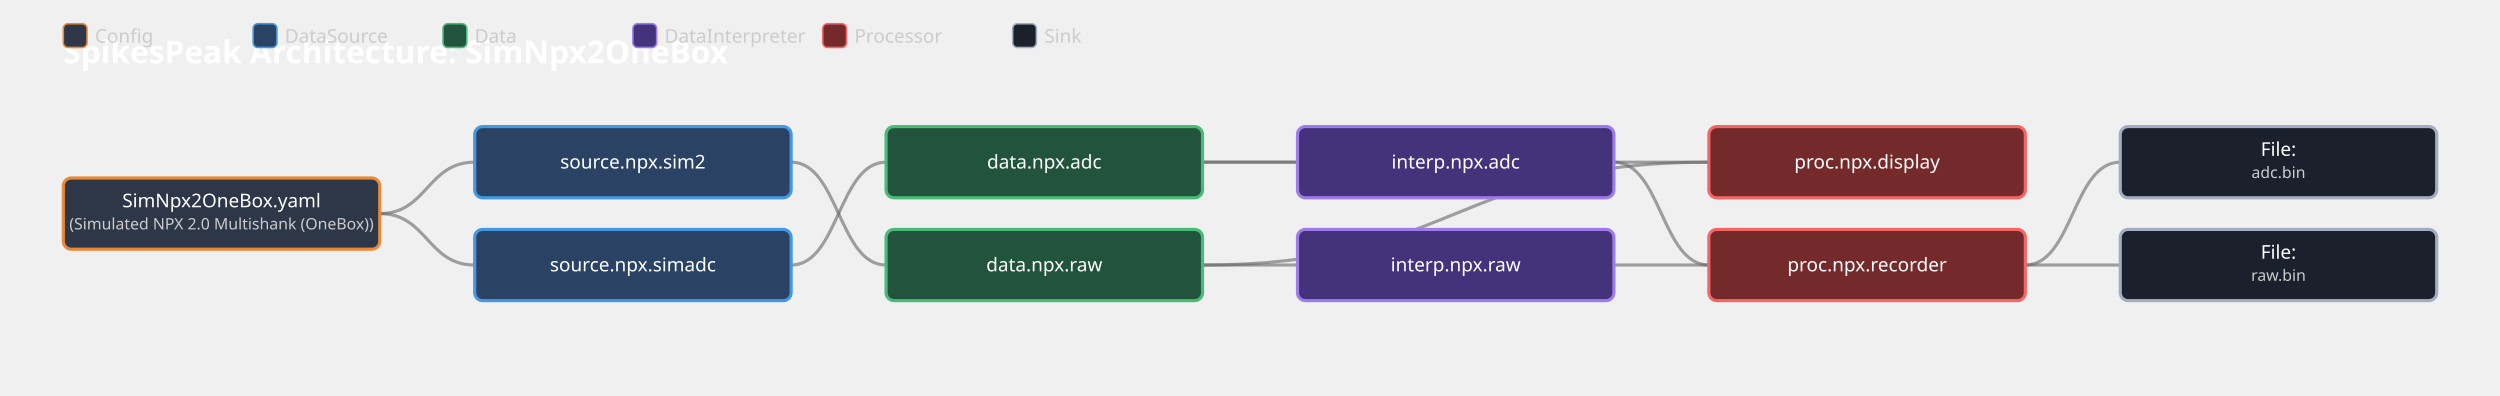
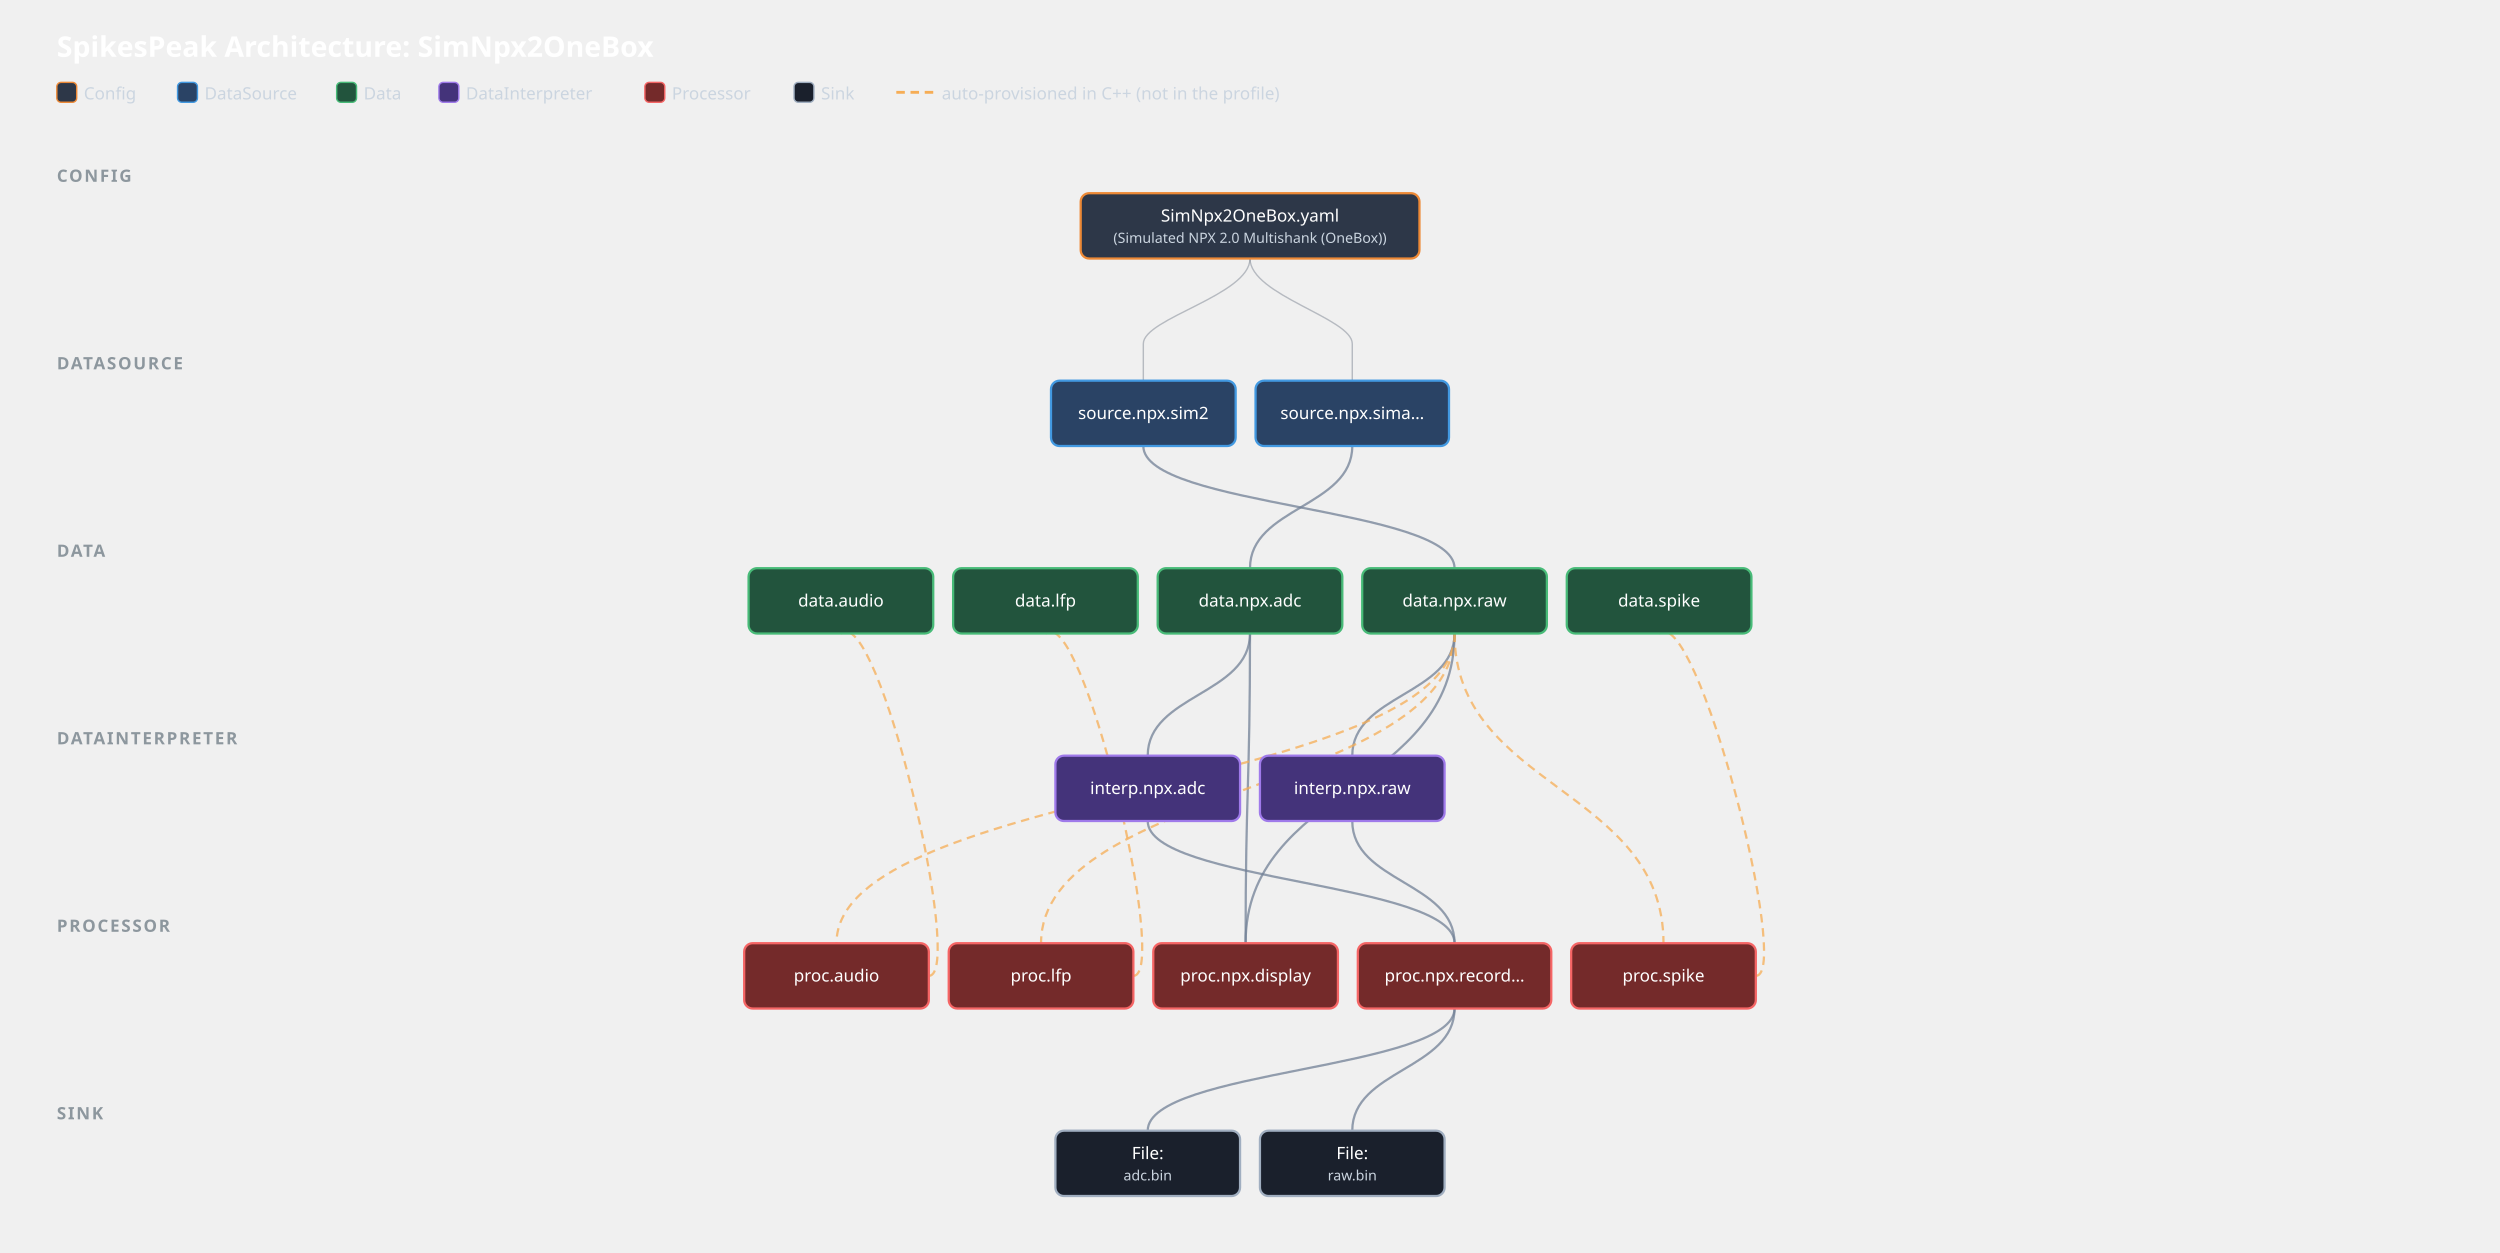
- <svg xmlns="http://www.w3.org/2000/svg" width="1580.0" height="250.0" style="background-color: #1a1a1a;">
+ <svg xmlns="http://www.w3.org/2000/svg" width="1760.0" height="882.0" viewBox="0 0 1760.0 882.0" preserveAspectRatio="xMidYMin meet" style="background-color: #1a1a1a; max-width: 100%; height: auto;">
  <text x="40" y="40" fill="#fff" font-family="sans-serif" font-size="20" font-weight="bold">SpikesPeak Architecture: SimNpx2OneBox</text>
  <g id="legend">
-     <rect x="40" y="15" width="15" height="15" rx="3" fill="#2d3748" stroke="#ed8936" stroke-width="1" />
-     <text x="60" y="27" fill="#ccc" font-family="sans-serif" font-size="12">Config</text>
-     <rect x="160" y="15" width="15" height="15" rx="3" fill="#2a4365" stroke="#4299e1" stroke-width="1" />
-     <text x="180" y="27" fill="#ccc" font-family="sans-serif" font-size="12">DataSource</text>
-     <rect x="280" y="15" width="15" height="15" rx="3" fill="#22543d" stroke="#48bb78" stroke-width="1" />
-     <text x="300" y="27" fill="#ccc" font-family="sans-serif" font-size="12">Data</text>
-     <rect x="400" y="15" width="15" height="15" rx="3" fill="#44337a" stroke="#9f7aea" stroke-width="1" />
-     <text x="420" y="27" fill="#ccc" font-family="sans-serif" font-size="12">DataInterpreter</text>
-     <rect x="520" y="15" width="15" height="15" rx="3" fill="#742a2a" stroke="#f56565" stroke-width="1" />
-     <text x="540" y="27" fill="#ccc" font-family="sans-serif" font-size="12">Processor</text>
-     <rect x="640" y="15" width="15" height="15" rx="3" fill="#1a202c" stroke="#a0aec0" stroke-width="1" />
-     <text x="660" y="27" fill="#ccc" font-family="sans-serif" font-size="12">Sink</text>
+     <rect x="40" y="58" width="14" height="14" rx="3" fill="#2d3748" stroke="#ed8936" stroke-width="1" />
+     <text x="59" y="70" fill="#cbd5e0" font-family="sans-serif" font-size="12">Config</text>
+     <rect x="125" y="58" width="14" height="14" rx="3" fill="#2a4365" stroke="#4299e1" stroke-width="1" />
+     <text x="144" y="70" fill="#cbd5e0" font-family="sans-serif" font-size="12">DataSource</text>
+     <rect x="237" y="58" width="14" height="14" rx="3" fill="#22543d" stroke="#48bb78" stroke-width="1" />
+     <text x="256" y="70" fill="#cbd5e0" font-family="sans-serif" font-size="12">Data</text>
+     <rect x="309" y="58" width="14" height="14" rx="3" fill="#44337a" stroke="#9f7aea" stroke-width="1" />
+     <text x="328" y="70" fill="#cbd5e0" font-family="sans-serif" font-size="12">DataInterpreter</text>
+     <rect x="454" y="58" width="14" height="14" rx="3" fill="#742a2a" stroke="#f56565" stroke-width="1" />
+     <text x="473" y="70" fill="#cbd5e0" font-family="sans-serif" font-size="12">Processor</text>
+     <rect x="559" y="58" width="14" height="14" rx="3" fill="#1a202c" stroke="#a0aec0" stroke-width="1" />
+     <text x="578" y="70" fill="#cbd5e0" font-family="sans-serif" font-size="12">Sink</text>
+     <path d="M 631 65 l 26 0" stroke="#f6ad55" stroke-width="2" stroke-dasharray="6 4" />
+     <text x="663" y="70" fill="#cbd5e0" font-family="sans-serif" font-size="12">auto-provisioned in C++ (not in the profile)</text>
  </g>
  <g id="edges">
-     <path d="M 240.0 135.0 C 270.0 135.0, 270.0 102.5, 300.0 102.5" fill="none" stroke="#666" stroke-width="2" opacity="0.6" />
-     <path d="M 240.0 135.0 C 270.0 135.0, 270.0 167.5, 300.0 167.5" fill="none" stroke="#666" stroke-width="2" opacity="0.6" />
-     <path d="M 760.0 102.5 C 790.0 102.5, 790.0 102.5, 820.0 102.5" fill="none" stroke="#666" stroke-width="2" opacity="0.6" />
-     <path d="M 760.0 102.5 C 920.0 102.5, 920.0 102.5, 1080.0 102.5" fill="none" stroke="#666" stroke-width="2" opacity="0.6" />
-     <path d="M 760.0 167.5 C 790.0 167.5, 790.0 167.5, 820.0 167.5" fill="none" stroke="#666" stroke-width="2" opacity="0.6" />
-     <path d="M 760.0 167.5 C 920.0 167.5, 920.0 102.5, 1080.0 102.5" fill="none" stroke="#666" stroke-width="2" opacity="0.6" />
-     <path d="M 1020.0 102.5 C 1050.0 102.5, 1050.0 167.5, 1080.0 167.5" fill="none" stroke="#666" stroke-width="2" opacity="0.6" />
-     <path d="M 1020.0 167.5 C 1050.0 167.5, 1050.0 167.5, 1080.0 167.5" fill="none" stroke="#666" stroke-width="2" opacity="0.6" />
-     <path d="M 1280.0 167.5 C 1310.0 167.5, 1310.0 102.5, 1340.0 102.5" fill="none" stroke="#666" stroke-width="2" opacity="0.6" />
-     <path d="M 1280.0 167.5 C 1310.0 167.5, 1310.0 167.5, 1340.0 167.5" fill="none" stroke="#666" stroke-width="2" opacity="0.6" />
-     <path d="M 500.0 102.5 C 530.0 102.5, 530.0 167.5, 560.0 167.5" fill="none" stroke="#666" stroke-width="2" opacity="0.6" />
-     <path d="M 500.0 167.5 C 530.0 167.5, 530.0 102.5, 560.0 102.5" fill="none" stroke="#666" stroke-width="2" opacity="0.6" />
+     <path d="M 880.0 182.0 C 880.0 207.8, 804.9 224.0, 804.9 242.0 L 804.9 268.0" fill="none" stroke="#4a5568" stroke-width="1.0" opacity="0.35" />
+     <path d="M 880.0 182.0 C 880.0 207.8, 952.0 224.0, 952.0 242.0 L 952.0 268.0" fill="none" stroke="#4a5568" stroke-width="1.0" opacity="0.35" />
+     <path d="M 880.0 446.0 C 880.0 489.0, 808.0 489.0, 808.0 532.0" fill="none" stroke="#718096" stroke-width="1.6" opacity="0.75" />
+     <path d="M 880.0 446.0 C 880.0 555.0, 876.9 555.0, 876.9 664.0" fill="none" stroke="#718096" stroke-width="1.6" opacity="0.75" />
+     <path d="M 1024.0 446.0 C 1024.0 489.0, 952.0 489.0, 952.0 532.0" fill="none" stroke="#718096" stroke-width="1.6" opacity="0.75" />
+     <path d="M 1024.0 446.0 C 1024.0 555.0, 588.9 555.0, 588.9 664.0" fill="none" stroke="#f6ad55" stroke-width="1.6" opacity="0.75" stroke-dasharray="6 4" />
+     <path d="M 1024.0 446.0 C 1024.0 555.0, 732.9 555.0, 732.9 664.0" fill="none" stroke="#f6ad55" stroke-width="1.6" opacity="0.75" stroke-dasharray="6 4" />
+     <path d="M 1024.0 446.0 C 1024.0 555.0, 876.9 555.0, 876.9 664.0" fill="none" stroke="#718096" stroke-width="1.6" opacity="0.75" />
+     <path d="M 1024.0 446.0 C 1024.0 555.0, 1171.1 555.0, 1171.1 664.0" fill="none" stroke="#f6ad55" stroke-width="1.6" opacity="0.75" stroke-dasharray="6 4" />
+     <path d="M 808.0 578.0 C 808.0 621.0, 1024.0 621.0, 1024.0 664.0" fill="none" stroke="#718096" stroke-width="1.6" opacity="0.75" />
+     <path d="M 952.0 578.0 C 952.0 621.0, 1024.0 621.0, 1024.0 664.0" fill="none" stroke="#718096" stroke-width="1.6" opacity="0.75" />
+     <path d="M 653.9 687.0 C 679.9 687.0, 618.0 423.0, 592.0 446.0" fill="none" stroke="#f6ad55" stroke-width="1.6" opacity="0.75" stroke-dasharray="6 4" />
+     <path d="M 797.9 687.0 C 823.9 687.0, 762.0 423.0, 736.0 446.0" fill="none" stroke="#f6ad55" stroke-width="1.6" opacity="0.75" stroke-dasharray="6 4" />
+     <path d="M 1024.0 710.0 C 1024.0 753.0, 808.0 753.0, 808.0 796.0" fill="none" stroke="#718096" stroke-width="1.6" opacity="0.75" />
+     <path d="M 1024.0 710.0 C 1024.0 753.0, 952.0 753.0, 952.0 796.0" fill="none" stroke="#718096" stroke-width="1.6" opacity="0.75" />
+     <path d="M 1236.1 687.0 C 1262.1 687.0, 1194.0 423.0, 1168.0 446.0" fill="none" stroke="#f6ad55" stroke-width="1.6" opacity="0.75" stroke-dasharray="6 4" />
+     <path d="M 804.9 314.0 C 804.9 357.0, 1024.0 357.0, 1024.0 400.0" fill="none" stroke="#718096" stroke-width="1.6" opacity="0.75" />
+     <path d="M 952.0 314.0 C 952.0 357.0, 880.0 357.0, 880.0 400.0" fill="none" stroke="#718096" stroke-width="1.6" opacity="0.75" />
  </g>
  <g id="nodes">
-     <rect x="40.0" y="112.5" width="200" height="45" rx="5" fill="#2d3748" stroke="#ed8936" stroke-width="2" />
-     <text x="140.0" y="131.0" fill="#fff" font-family="sans-serif" font-size="12" text-anchor="middle">SimNpx2OneBox.yaml</text>
-     <text x="140.0" y="145.0" fill="#ccc" font-family="sans-serif" font-size="10" text-anchor="middle">(Simulated NPX 2.0 Multishank (OneBox))</text>
-     <rect x="560.0" y="80.0" width="200" height="45" rx="5" fill="#22543d" stroke="#48bb78" stroke-width="2" />
-     <text x="660.0" y="106.5" fill="#fff" font-family="sans-serif" font-size="12" text-anchor="middle">data.npx.adc</text>
-     <rect x="560.0" y="145.0" width="200" height="45" rx="5" fill="#22543d" stroke="#48bb78" stroke-width="2" />
-     <text x="660.0" y="171.5" fill="#fff" font-family="sans-serif" font-size="12" text-anchor="middle">data.npx.raw</text>
-     <rect x="820.0" y="80.0" width="200" height="45" rx="5" fill="#44337a" stroke="#9f7aea" stroke-width="2" />
-     <text x="920.0" y="106.5" fill="#fff" font-family="sans-serif" font-size="12" text-anchor="middle">interp.npx.adc</text>
-     <rect x="820.0" y="145.0" width="200" height="45" rx="5" fill="#44337a" stroke="#9f7aea" stroke-width="2" />
-     <text x="920.0" y="171.5" fill="#fff" font-family="sans-serif" font-size="12" text-anchor="middle">interp.npx.raw</text>
-     <rect x="1080.0" y="80.0" width="200" height="45" rx="5" fill="#742a2a" stroke="#f56565" stroke-width="2" />
-     <text x="1180.0" y="106.5" fill="#fff" font-family="sans-serif" font-size="12" text-anchor="middle">proc.npx.display</text>
-     <rect x="1080.0" y="145.0" width="200" height="45" rx="5" fill="#742a2a" stroke="#f56565" stroke-width="2" />
-     <text x="1180.0" y="171.5" fill="#fff" font-family="sans-serif" font-size="12" text-anchor="middle">proc.npx.recorder</text>
-     <rect x="1340.0" y="80.0" width="200" height="45" rx="5" fill="#1a202c" stroke="#a0aec0" stroke-width="2" />
-     <text x="1440.0" y="98.5" fill="#fff" font-family="sans-serif" font-size="12" text-anchor="middle">File:</text>
-     <text x="1440.0" y="112.5" fill="#ccc" font-family="sans-serif" font-size="10" text-anchor="middle">adc.bin</text>
-     <rect x="1340.0" y="145.0" width="200" height="45" rx="5" fill="#1a202c" stroke="#a0aec0" stroke-width="2" />
-     <text x="1440.0" y="163.5" fill="#fff" font-family="sans-serif" font-size="12" text-anchor="middle">File:</text>
-     <text x="1440.0" y="177.5" fill="#ccc" font-family="sans-serif" font-size="10" text-anchor="middle">raw.bin</text>
-     <rect x="300.0" y="80.0" width="200" height="45" rx="5" fill="#2a4365" stroke="#4299e1" stroke-width="2" />
-     <text x="400.0" y="106.5" fill="#fff" font-family="sans-serif" font-size="12" text-anchor="middle">source.npx.sim2</text>
-     <rect x="300.0" y="145.0" width="200" height="45" rx="5" fill="#2a4365" stroke="#4299e1" stroke-width="2" />
-     <text x="400.0" y="171.5" fill="#fff" font-family="sans-serif" font-size="12" text-anchor="middle">source.npx.simadc</text>
+     <text x="40" y="128.0" fill="#8d979e" font-family="sans-serif" font-size="12" font-weight="bold" letter-spacing="1.2">CONFIG</text>
+     <text x="40" y="260.0" fill="#8d979e" font-family="sans-serif" font-size="12" font-weight="bold" letter-spacing="1.2">DATASOURCE</text>
+     <text x="40" y="392.0" fill="#8d979e" font-family="sans-serif" font-size="12" font-weight="bold" letter-spacing="1.2">DATA</text>
+     <text x="40" y="524.0" fill="#8d979e" font-family="sans-serif" font-size="12" font-weight="bold" letter-spacing="1.2">DATAINTERPRETER</text>
+     <text x="40" y="656.0" fill="#8d979e" font-family="sans-serif" font-size="12" font-weight="bold" letter-spacing="1.2">PROCESSOR</text>
+     <text x="40" y="788.0" fill="#8d979e" font-family="sans-serif" font-size="12" font-weight="bold" letter-spacing="1.2">SINK</text>
+     <rect x="760.8" y="136.0" width="238.5" height="46" rx="6" fill="#2d3748" stroke="#ed8936" stroke-width="1.6" />
+     <text x="880.0" y="156.0" fill="#fff" font-family="sans-serif" font-size="12" text-anchor="middle">SimNpx2OneBox.yaml</text>
+     <text x="880.0" y="171.0" fill="#cbd5e0" font-family="sans-serif" font-size="10" text-anchor="middle">(Simulated NPX 2.0 Multishank (OneBox))</text>
+     <rect x="527.0" y="400.0" width="130.0" height="46" rx="6" fill="#22543d" stroke="#48bb78" stroke-width="1.6" />
+     <text x="592.0" y="427.0" fill="#fff" font-family="sans-serif" font-size="12" text-anchor="middle">data.audio</text>
+     <rect x="671.0" y="400.0" width="130.0" height="46" rx="6" fill="#22543d" stroke="#48bb78" stroke-width="1.6" />
+     <text x="736.0" y="427.0" fill="#fff" font-family="sans-serif" font-size="12" text-anchor="middle">data.lfp</text>
+     <rect x="815.0" y="400.0" width="130.0" height="46" rx="6" fill="#22543d" stroke="#48bb78" stroke-width="1.6" />
+     <text x="880.0" y="427.0" fill="#fff" font-family="sans-serif" font-size="12" text-anchor="middle">data.npx.adc</text>
+     <rect x="959.0" y="400.0" width="130.0" height="46" rx="6" fill="#22543d" stroke="#48bb78" stroke-width="1.6" />
+     <text x="1024.0" y="427.0" fill="#fff" font-family="sans-serif" font-size="12" text-anchor="middle">data.npx.raw</text>
+     <rect x="1103.0" y="400.0" width="130.0" height="46" rx="6" fill="#22543d" stroke="#48bb78" stroke-width="1.6" />
+     <text x="1168.0" y="427.0" fill="#fff" font-family="sans-serif" font-size="12" text-anchor="middle">data.spike</text>
+     <rect x="743.0" y="532.0" width="130.0" height="46" rx="6" fill="#44337a" stroke="#9f7aea" stroke-width="1.6" />
+     <text x="808.0" y="559.0" fill="#fff" font-family="sans-serif" font-size="12" text-anchor="middle">interp.npx.adc</text>
+     <rect x="887.0" y="532.0" width="130.0" height="46" rx="6" fill="#44337a" stroke="#9f7aea" stroke-width="1.6" />
+     <text x="952.0" y="559.0" fill="#fff" font-family="sans-serif" font-size="12" text-anchor="middle">interp.npx.raw</text>
+     <rect x="523.9" y="664.0" width="130.0" height="46" rx="6" fill="#742a2a" stroke="#f56565" stroke-width="1.6" />
+     <text x="588.9" y="691.0" fill="#fff" font-family="sans-serif" font-size="12" text-anchor="middle">proc.audio</text>
+     <rect x="667.9" y="664.0" width="130.0" height="46" rx="6" fill="#742a2a" stroke="#f56565" stroke-width="1.6" />
+     <text x="732.9" y="691.0" fill="#fff" font-family="sans-serif" font-size="12" text-anchor="middle">proc.lfp</text>
+     <rect x="811.9" y="664.0" width="130.0" height="46" rx="6" fill="#742a2a" stroke="#f56565" stroke-width="1.6" />
+     <text x="876.9" y="691.0" fill="#fff" font-family="sans-serif" font-size="12" text-anchor="middle">proc.npx.display</text>
+     <rect x="955.9" y="664.0" width="136.2" height="46" rx="6" fill="#742a2a" stroke="#f56565" stroke-width="1.6" />
+     <text x="1024.0" y="691.0" fill="#fff" font-family="sans-serif" font-size="12" text-anchor="middle">proc.npx.record…</text>
+     <rect x="1106.1" y="664.0" width="130.0" height="46" rx="6" fill="#742a2a" stroke="#f56565" stroke-width="1.6" />
+     <text x="1171.1" y="691.0" fill="#fff" font-family="sans-serif" font-size="12" text-anchor="middle">proc.spike</text>
+     <rect x="743.0" y="796.0" width="130.0" height="46" rx="6" fill="#1a202c" stroke="#a0aec0" stroke-width="1.6" />
+     <text x="808.0" y="816.0" fill="#fff" font-family="sans-serif" font-size="12" text-anchor="middle">File:</text>
+     <text x="808.0" y="831.0" fill="#cbd5e0" font-family="sans-serif" font-size="10" text-anchor="middle">adc.bin</text>
+     <rect x="887.0" y="796.0" width="130.0" height="46" rx="6" fill="#1a202c" stroke="#a0aec0" stroke-width="1.6" />
+     <text x="952.0" y="816.0" fill="#fff" font-family="sans-serif" font-size="12" text-anchor="middle">File:</text>
+     <text x="952.0" y="831.0" fill="#cbd5e0" font-family="sans-serif" font-size="10" text-anchor="middle">raw.bin</text>
+     <rect x="739.9" y="268.0" width="130.0" height="46" rx="6" fill="#2a4365" stroke="#4299e1" stroke-width="1.6" />
+     <text x="804.9" y="295.0" fill="#fff" font-family="sans-serif" font-size="12" text-anchor="middle">source.npx.sim2</text>
+     <rect x="883.9" y="268.0" width="136.2" height="46" rx="6" fill="#2a4365" stroke="#4299e1" stroke-width="1.6" />
+     <text x="952.0" y="295.0" fill="#fff" font-family="sans-serif" font-size="12" text-anchor="middle">source.npx.sima…</text>
  </g>
</svg>
